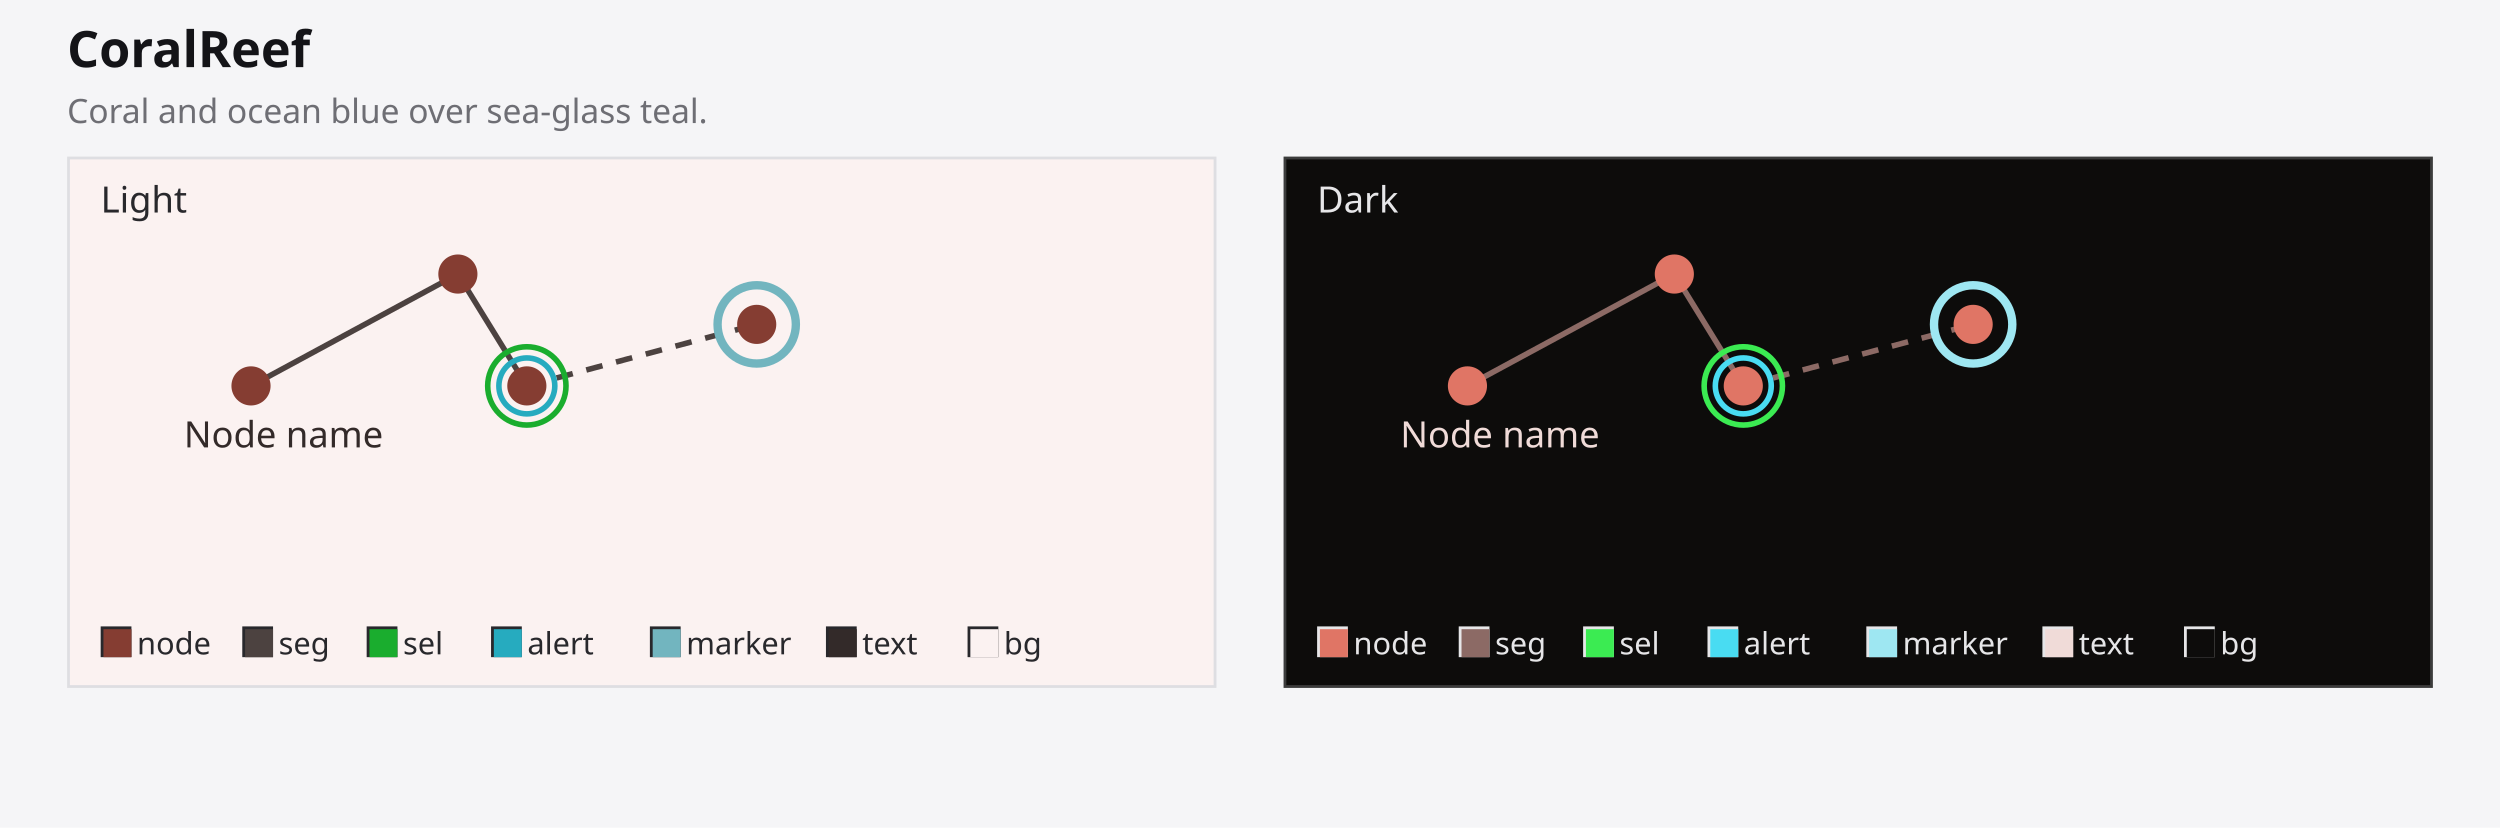
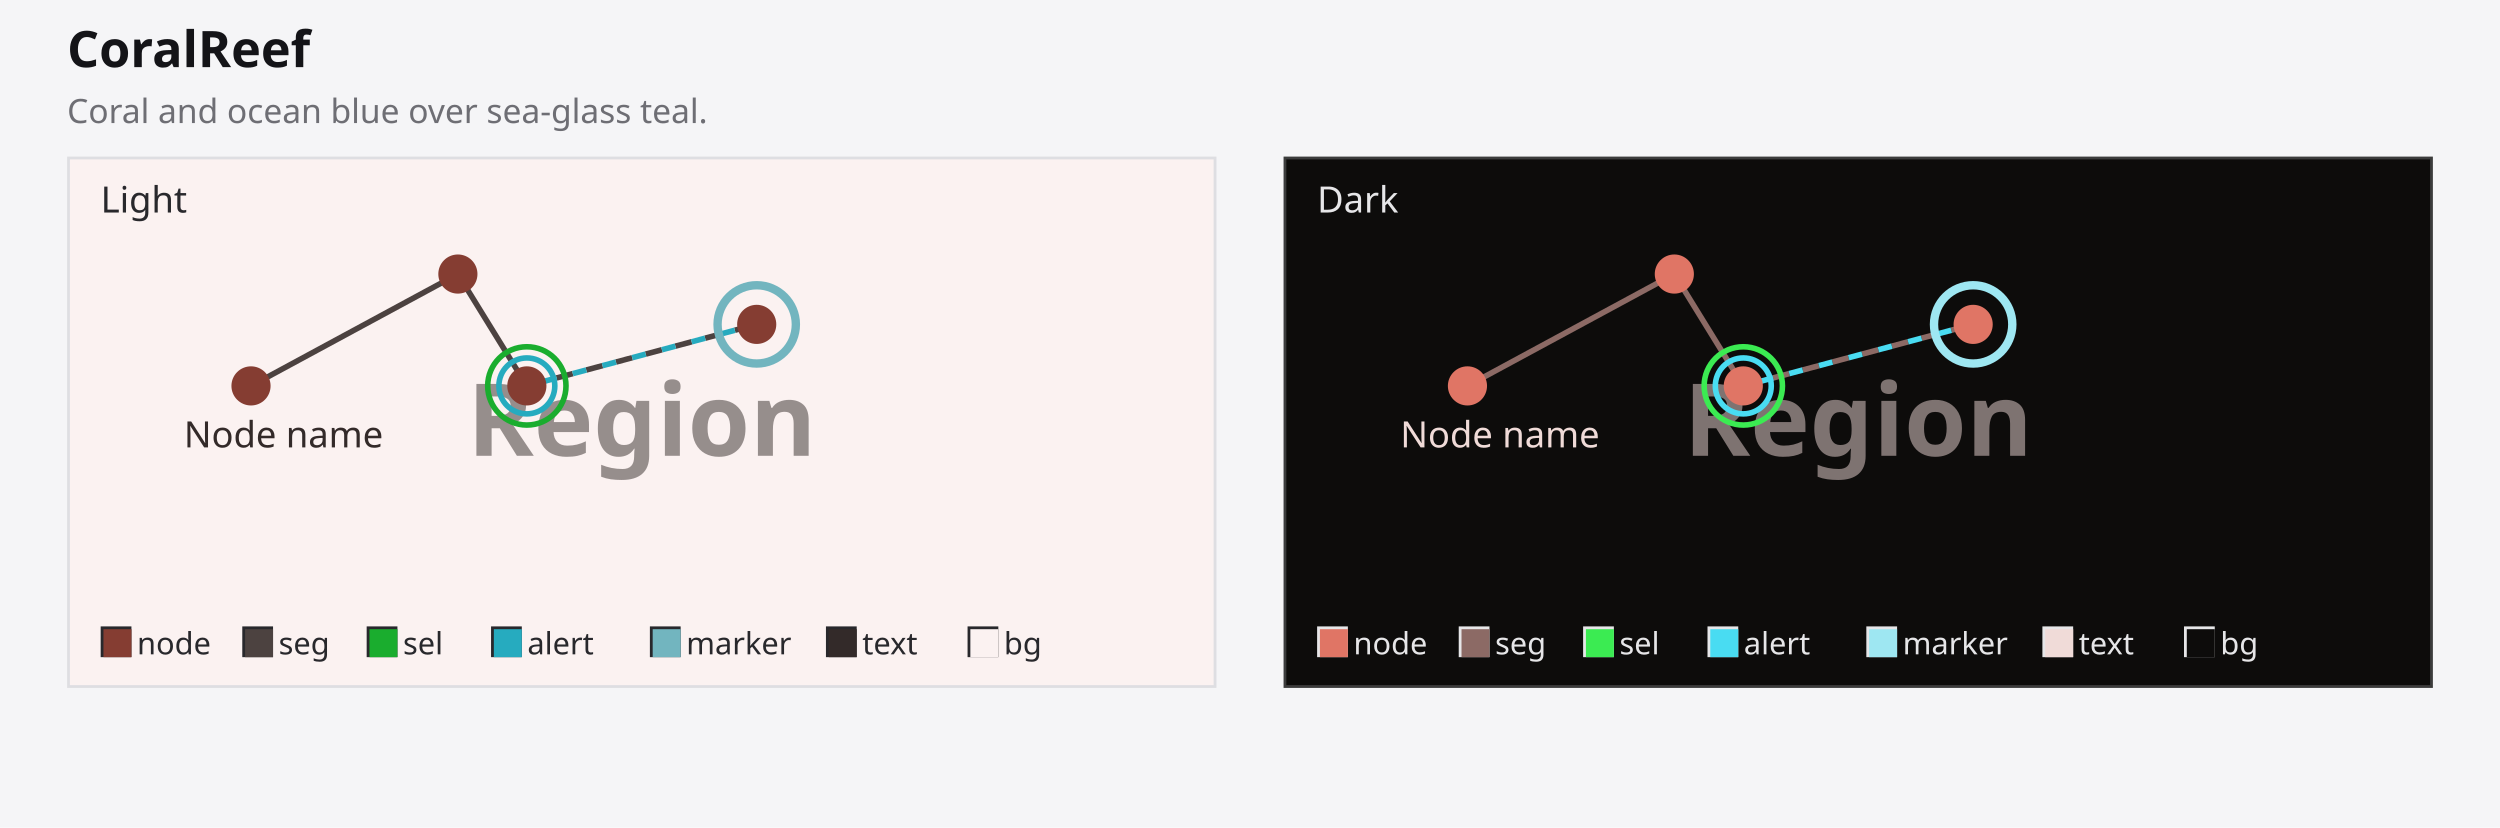
<svg xmlns="http://www.w3.org/2000/svg" width="894" height="296" viewBox="0 0 894 296" font-family="sans-serif">
  <rect width="894" height="296" fill="#F5F5F7" />
  <text x="24" y="24" font-size="18" font-weight="700" fill="#141418">CoralReef</text>
  <text x="24" y="44" font-size="12" fill="#6E6E74">Coral and ocean blue over sea-glass teal.</text>
  <rect x="24" y="56" width="411" height="190" fill="#DEDEE2" />
  <rect x="25" y="57" width="409" height="188" fill="#FBF2F1" />
+   <text x="229.5" y="163" text-anchor="middle" font-family="sans-serif" font-weight="700" font-size="36" fill="#332A29" fill-opacity="0.5">Region</text>
  <text x="36" y="76" font-family="sans-serif" font-size="13" fill="#28282C">Light</text>
  <line x1="163.74" y1="98" x2="89.76" y2="138" stroke="#4C4240" stroke-width="2" />
  <line x1="163.74" y1="98" x2="188.4" y2="138" stroke="#4C4240" stroke-width="2" />
  <line x1="188.4" y1="138" x2="270.6" y2="116" stroke="#4C4240" stroke-width="2" stroke-dasharray="6,5" />
+   <line x1="188.4" y1="138" x2="270.6" y2="116" stroke="#26ABBF" stroke-width="2" stroke-dasharray="5,6" stroke-dashoffset="5" />
  <circle cx="163.74" cy="98" r="7" fill="#853D32" />
  <circle cx="89.76" cy="138" r="7" fill="#853D32" />
  <circle cx="188.4" cy="138" r="14" fill="none" stroke="#1AAD2E" stroke-width="2" />
  <circle cx="188.4" cy="138" r="10" fill="none" stroke="#26ABBF" stroke-width="2" />
  <circle cx="188.4" cy="138" r="7" fill="#853D32" />
  <circle cx="270.6" cy="116" r="14" fill="none" stroke="#72B5BF" stroke-width="3" />
  <circle cx="270.6" cy="116" r="7" fill="#853D32" />
  <text x="65.76" y="160" font-family="sans-serif" font-size="13" fill="#332A29">Node name</text>
  <rect x="36" y="224" width="11" height="11" fill="#28282C" />
  <rect x="37" y="225" width="10" height="10" fill="#853D32" />
  <text x="49" y="234" font-family="sans-serif" font-size="11" fill="#28282C">node</text>
  <rect x="86.64" y="224" width="11" height="11" fill="#28282C" />
  <rect x="87.64" y="225" width="10" height="10" fill="#4C4240" />
  <text x="99.64" y="234" font-family="sans-serif" font-size="11" fill="#28282C">seg</text>
  <rect x="131.12" y="224" width="11" height="11" fill="#28282C" />
  <rect x="132.12" y="225" width="10" height="10" fill="#1AAD2E" />
  <text x="144.12" y="234" font-family="sans-serif" font-size="11" fill="#28282C">sel</text>
  <rect x="175.6" y="224" width="11" height="11" fill="#28282C" />
  <rect x="176.6" y="225" width="10" height="10" fill="#26ABBF" />
  <text x="188.6" y="234" font-family="sans-serif" font-size="11" fill="#28282C">alert</text>
  <rect x="232.4" y="224" width="11" height="11" fill="#28282C" />
  <rect x="233.4" y="225" width="10" height="10" fill="#72B5BF" />
  <text x="245.4" y="234" font-family="sans-serif" font-size="11" fill="#28282C">marker</text>
  <rect x="295.36" y="224" width="11" height="11" fill="#28282C" />
  <rect x="296.36" y="225" width="10" height="10" fill="#332A29" />
  <text x="308.36" y="234" font-family="sans-serif" font-size="11" fill="#28282C">text</text>
  <rect x="346" y="224" width="11" height="11" fill="#28282C" />
  <rect x="347" y="225" width="10" height="10" fill="#FBF2F1" />
  <text x="359" y="234" font-family="sans-serif" font-size="11" fill="#28282C">bg</text>
  <rect x="459" y="56" width="411" height="190" fill="#3C3C3C" />
  <rect x="460" y="57" width="409" height="188" fill="#0D0C0B" />
+   <text x="664.5" y="163" text-anchor="middle" font-family="sans-serif" font-weight="700" font-size="36" fill="#F0DBD8" fill-opacity="0.5">Region</text>
  <text x="471" y="76" font-family="sans-serif" font-size="13" fill="#E6E6E8">Dark</text>
  <line x1="598.74" y1="98" x2="524.76" y2="138" stroke="#8C6A65" stroke-width="2" />
  <line x1="598.74" y1="98" x2="623.4" y2="138" stroke="#8C6A65" stroke-width="2" />
  <line x1="623.4" y1="138" x2="705.6" y2="116" stroke="#8C6A65" stroke-width="2" stroke-dasharray="6,5" />
+   <line x1="623.4" y1="138" x2="705.6" y2="116" stroke="#49DCF2" stroke-width="2" stroke-dasharray="5,6" stroke-dashoffset="5" />
  <circle cx="598.74" cy="98" r="7" fill="#E07565" />
  <circle cx="524.76" cy="138" r="7" fill="#E07565" />
  <circle cx="623.4" cy="138" r="14" fill="none" stroke="#3BEB52" stroke-width="2" />
  <circle cx="623.4" cy="138" r="10" fill="none" stroke="#49DCF2" stroke-width="2" />
  <circle cx="623.4" cy="138" r="7" fill="#E07565" />
  <circle cx="705.6" cy="116" r="14" fill="none" stroke="#9EE7F2" stroke-width="3" />
  <circle cx="705.6" cy="116" r="7" fill="#E07565" />
  <text x="500.76" y="160" font-family="sans-serif" font-size="13" fill="#F0DBD8">Node name</text>
  <rect x="471" y="224" width="11" height="11" fill="#E6E6E8" />
  <rect x="472" y="225" width="10" height="10" fill="#E07565" />
  <text x="484" y="234" font-family="sans-serif" font-size="11" fill="#E6E6E8">node</text>
  <rect x="521.64" y="224" width="11" height="11" fill="#E6E6E8" />
  <rect x="522.64" y="225" width="10" height="10" fill="#8C6A65" />
  <text x="534.64" y="234" font-family="sans-serif" font-size="11" fill="#E6E6E8">seg</text>
  <rect x="566.12" y="224" width="11" height="11" fill="#E6E6E8" />
  <rect x="567.12" y="225" width="10" height="10" fill="#3BEB52" />
  <text x="579.12" y="234" font-family="sans-serif" font-size="11" fill="#E6E6E8">sel</text>
  <rect x="610.6" y="224" width="11" height="11" fill="#E6E6E8" />
  <rect x="611.6" y="225" width="10" height="10" fill="#49DCF2" />
  <text x="623.6" y="234" font-family="sans-serif" font-size="11" fill="#E6E6E8">alert</text>
  <rect x="667.4" y="224" width="11" height="11" fill="#E6E6E8" />
  <rect x="668.4" y="225" width="10" height="10" fill="#9EE7F2" />
  <text x="680.4" y="234" font-family="sans-serif" font-size="11" fill="#E6E6E8">marker</text>
  <rect x="730.36" y="224" width="11" height="11" fill="#E6E6E8" />
  <rect x="731.36" y="225" width="10" height="10" fill="#F0DBD8" />
  <text x="743.36" y="234" font-family="sans-serif" font-size="11" fill="#E6E6E8">text</text>
  <rect x="781" y="224" width="11" height="11" fill="#E6E6E8" />
  <rect x="782" y="225" width="10" height="10" fill="#0D0C0B" />
  <text x="794" y="234" font-family="sans-serif" font-size="11" fill="#E6E6E8">bg</text>
</svg>
